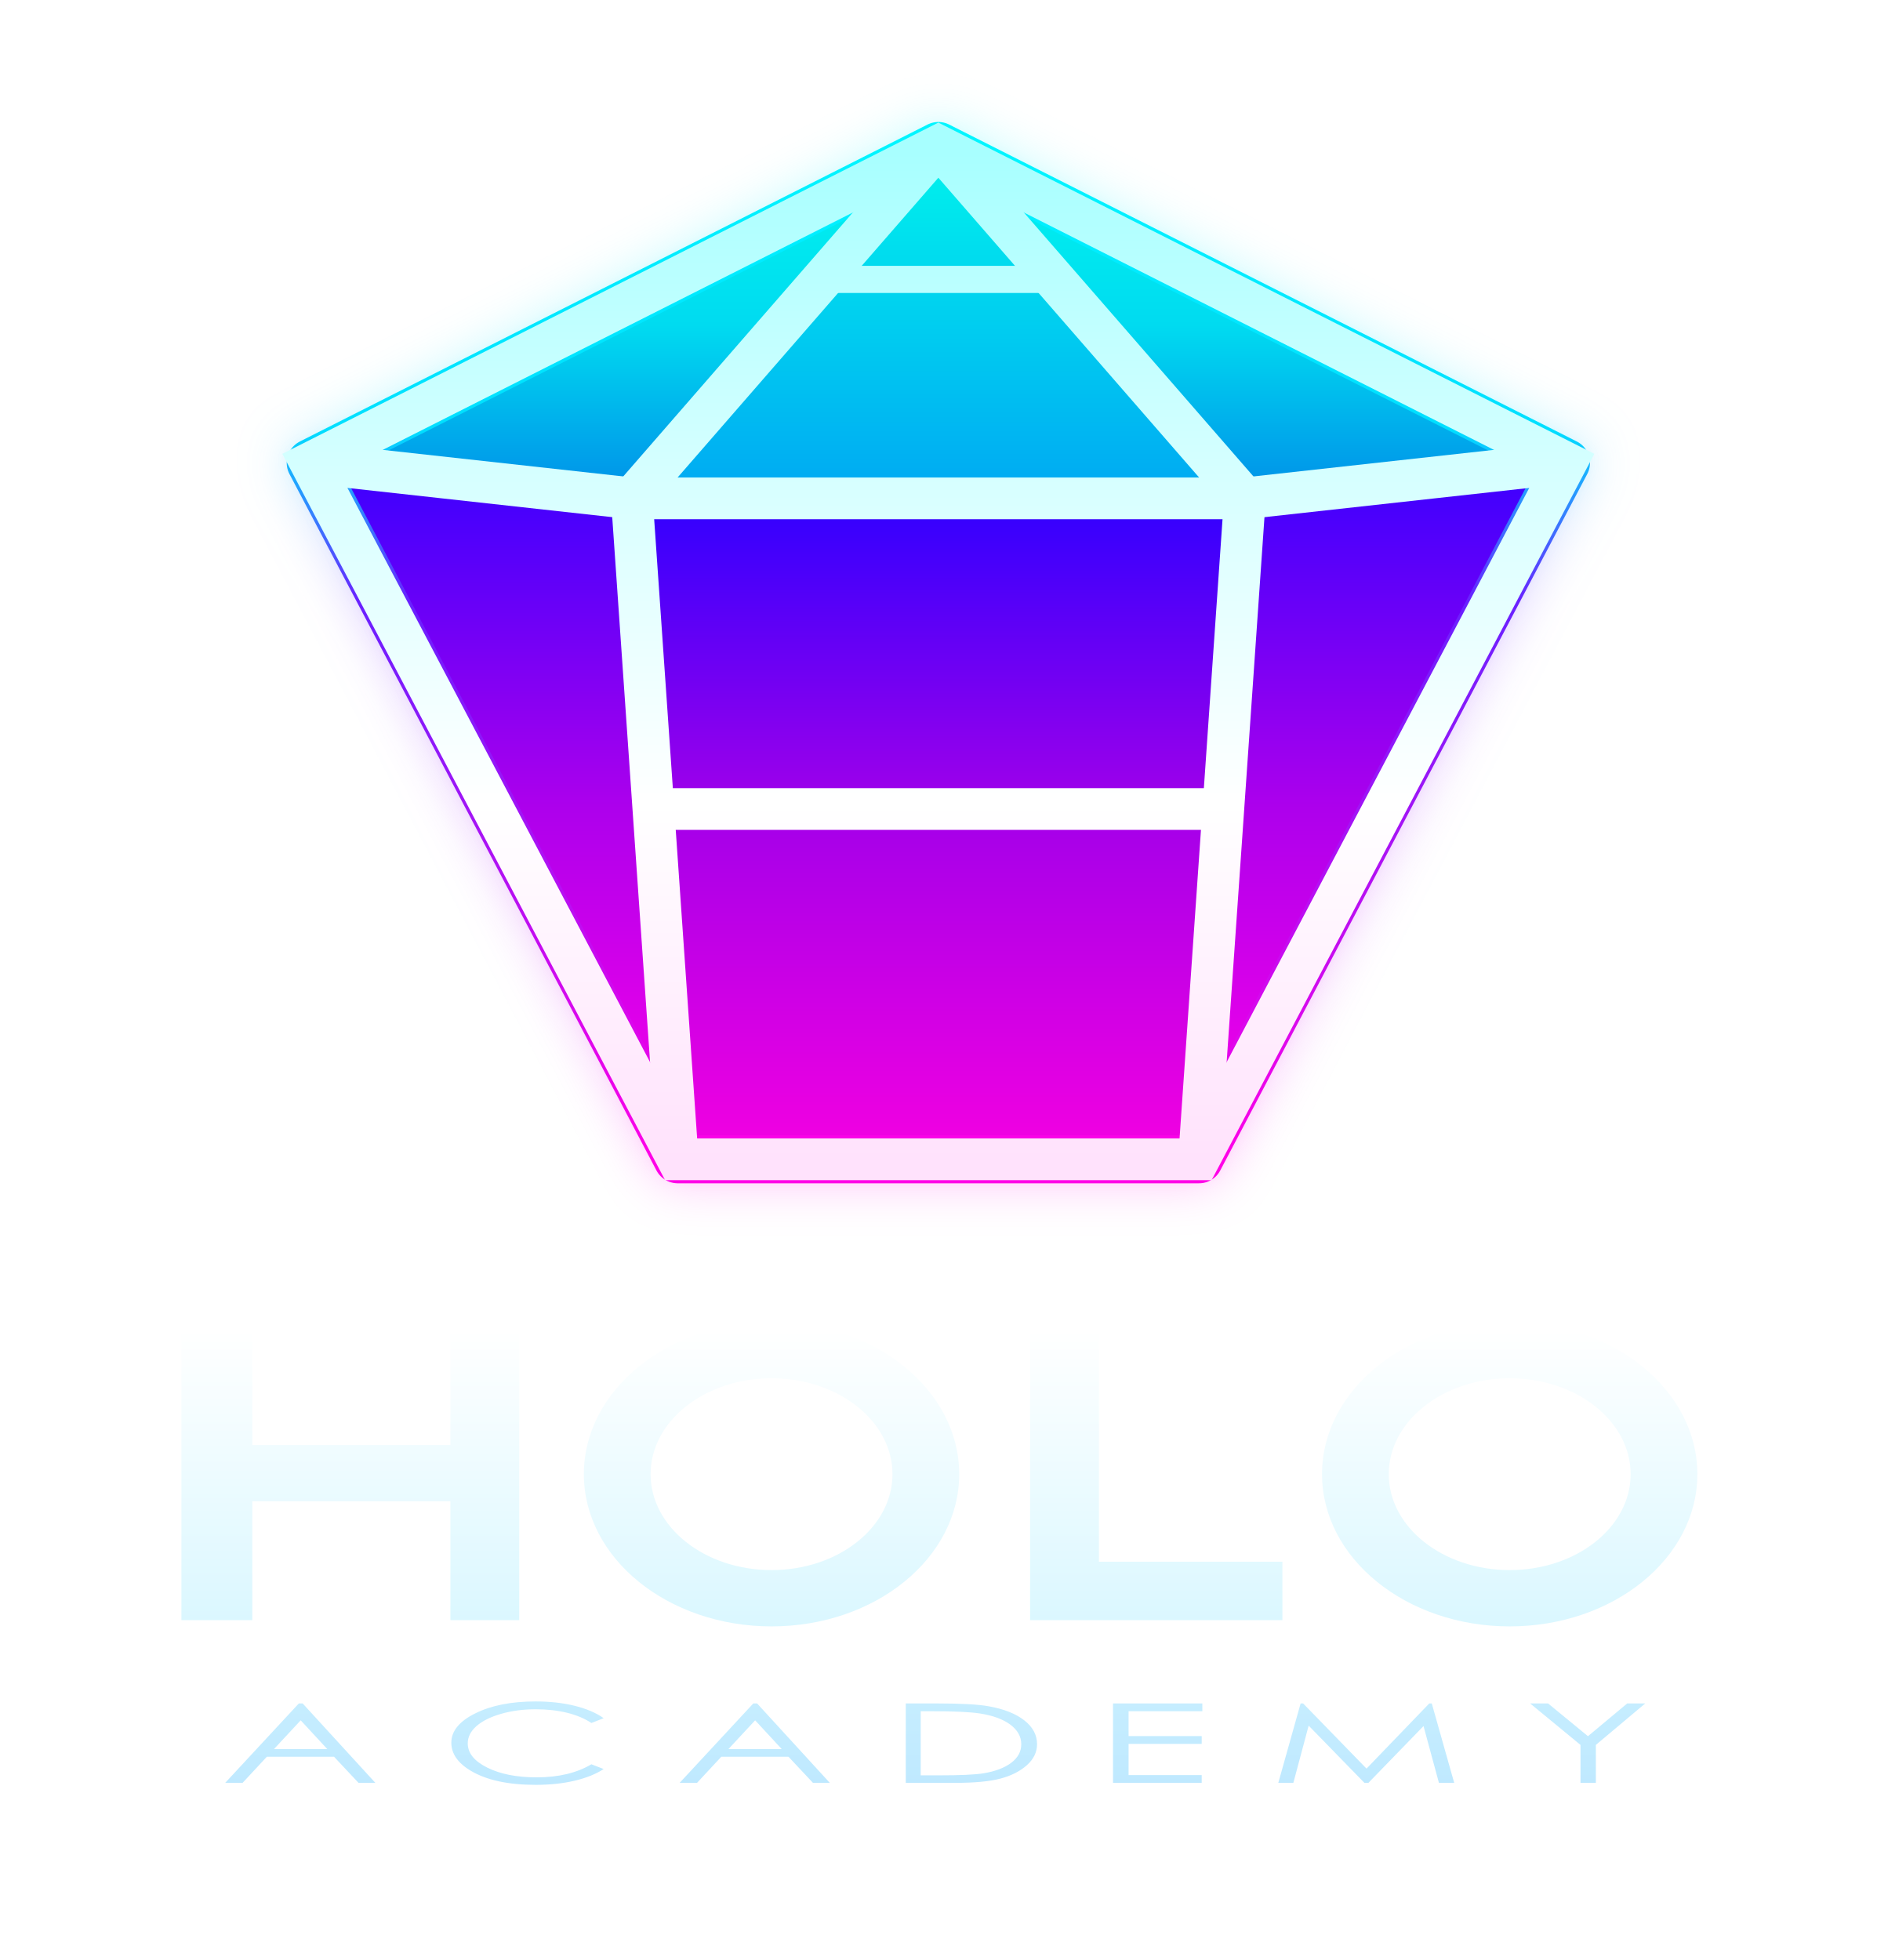
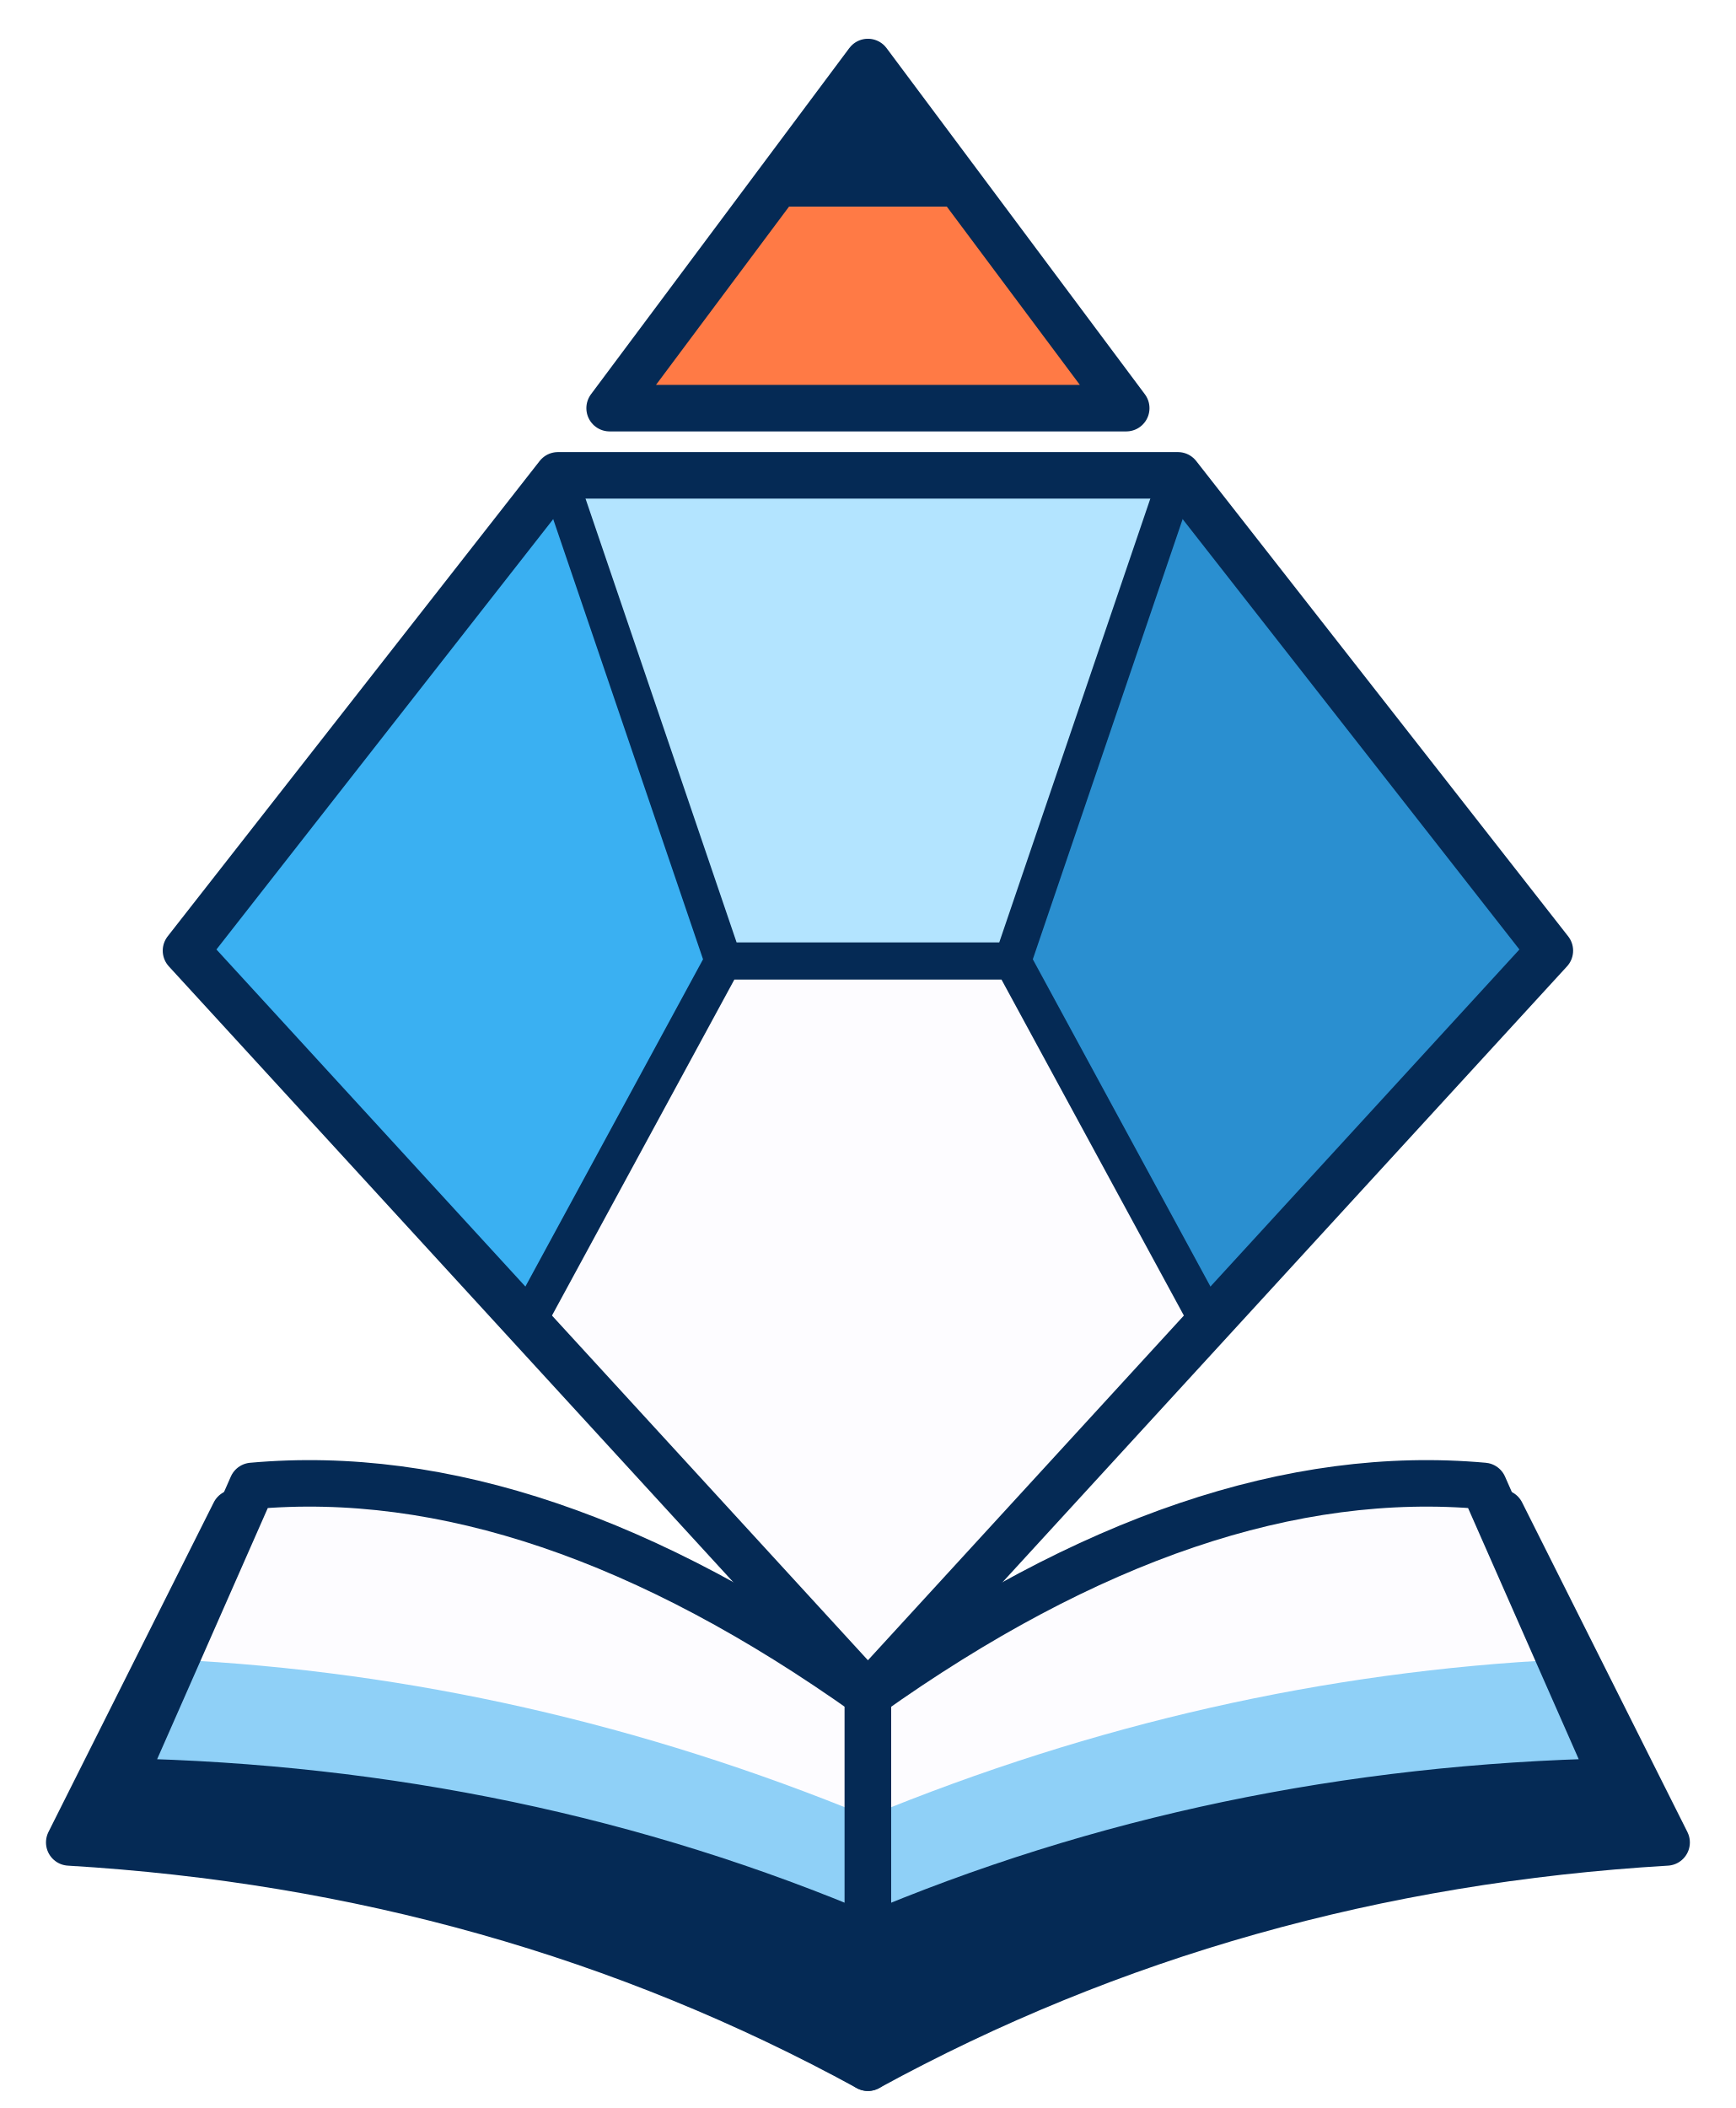
- <svg xmlns="http://www.w3.org/2000/svg" width="900" height="940" viewBox="177 177 900 940">
-   <defs>
-     <linearGradient id="wm" gradientUnits="userSpaceOnUse" x1="627" y1="815" x2="627" y2="1084">
-       <stop stop-color="#FFFFFF" />
-       <stop offset="0.6" stop-color="#D5F6FF" />
-       <stop offset="1" stop-color="#BFE9FF" />
-     </linearGradient>
-     <linearGradient id="top-center" gradientUnits="userSpaceOnUse" x1="627" y1="247" x2="627" y2="416">
-       <stop stop-color="#00F4EC" />
-       <stop offset="1" stop-color="#00A8F3" />
-     </linearGradient>
-     <linearGradient id="top-side" gradientUnits="userSpaceOnUse" x1="627" y1="250" x2="627" y2="416">
-       <stop stop-color="#00F5EE" />
-       <stop offset="0.5" stop-color="#00DBF0" />
-       <stop offset="1" stop-color="#008EE8" />
-     </linearGradient>
-     <linearGradient id="lower-center" gradientUnits="userSpaceOnUse" x1="627" y1="416" x2="627" y2="733">
-       <stop stop-color="#3000FF" />
-       <stop offset="0.48" stop-color="#A400E9" />
-       <stop offset="1" stop-color="#F400E1" />
-     </linearGradient>
-     <linearGradient id="lower-side" gradientUnits="userSpaceOnUse" x1="627" y1="399" x2="627" y2="733">
-       <stop stop-color="#3900FF" />
-       <stop offset="0.5" stop-color="#AE00EC" />
-       <stop offset="1" stop-color="#FE00E8" />
-     </linearGradient>
-     <linearGradient id="rails" gradientUnits="userSpaceOnUse" x1="627" y1="247" x2="627" y2="733">
-       <stop stop-color="#A7FFFF" />
-       <stop offset="0.32" stop-color="#D5FFFF" />
-       <stop offset="0.65" stop-color="#FFFFFF" />
-       <stop offset="1" stop-color="#FFE2FC" />
-     </linearGradient>
-     <linearGradient id="halo" gradientUnits="userSpaceOnUse" x1="627" y1="247" x2="627" y2="733">
-       <stop stop-color="#00F5FF" />
-       <stop offset="0.28" stop-color="#00DFFF" />
-       <stop offset="0.45" stop-color="#6920FF" />
-       <stop offset="1" stop-color="#FF00E7" />
-     </linearGradient>
-     <filter id="glow" x="250" y="170" width="760" height="640" filterUnits="userSpaceOnUse" color-interpolation-filters="sRGB">
-       <feGaussianBlur stdDeviation="12" />
-     </filter>
-     <filter id="glow-tight" x="250" y="170" width="760" height="640" filterUnits="userSpaceOnUse" color-interpolation-filters="sRGB">
-       <feGaussianBlur stdDeviation="4" />
-     </filter>
-   </defs>
-   <g id="crystal-glow" fill="none" stroke="url(#halo)">
-     <path d="M627 247 L326 399 L502 733 H752 L928 399 Z" stroke-width="20" opacity="0.25" filter="url(#glow)" />
-     <path d="M627 247 L326 399 L502 733 H752 L928 399 Z" stroke-width="12" opacity="0.3" filter="url(#glow-tight)" />
+ <svg xmlns="http://www.w3.org/2000/svg" viewBox="16 8 168 204">
+   <g stroke="#052A55" stroke-width="4.5" stroke-linejoin="round">
+     <path d="M100.0,180.4 Q68.1,156.0 38.7,154.4 L22.7,186.3 Q64.7,188.8 100.0,208.1 Z" fill="#052A55" />
+     <path d="M100.0,180.4 Q131.9,156.0 161.3,154.4 L177.3,186.3 Q135.3,188.8 100.0,208.1 Z" fill="#052A55" />
  </g>
-   <g id="filled-facets">
-     <path d="M627 247 L326 399 L480 416 Z M627 247 L928 399 L774 416 Z" fill="url(#top-side)" />
-     <path d="M627 247 L480 416 H774 Z" fill="url(#top-center)" />
-     <path d="M326 399 L480 416 L502 733 Z M928 399 L774 416 L752 733 Z" fill="url(#lower-side)" />
-     <path d="M480 416 H774 L752 733 H502 Z" fill="url(#lower-center)" />
+   <path d="M100.0,172.0 Q68.1,149.3 40.4,151.8 L27.8,180.4 Q66.4,181.2 100.0,195.5 Z" fill="#8FD0F7" />
+   <path d="M100.0,172.0 Q131.9,149.3 159.6,151.8 L172.2,180.4 Q133.6,181.2 100.0,195.5 Z" fill="#8FD0F7" />
+   <path d="M100.0,172.0 Q68.1,149.3 40.4,151.8 L32.8,168.6 Q67.2,170.3 100.0,183.8 Z" fill="#FDFCFF" />
+   <path d="M100.0,172.0 Q131.9,149.3 159.6,151.8 L167.2,168.6 Q132.8,170.3 100.0,183.8 Z" fill="#FDFCFF" />
+   <g stroke="#052A55" stroke-width="4.5" stroke-linejoin="round" fill="none">
+     <path d="M100.0,172.0 Q68.1,149.3 40.4,151.8 L27.8,180.4 Q66.4,181.2 100.0,195.5 Z" />
+     <path d="M100.0,172.0 Q131.9,149.3 159.6,151.8 L172.2,180.4 Q133.6,181.2 100.0,195.5 Z" />
  </g>
-   <path d="M627 247 L326 399 L502 733 H752 L928 399 Z" fill="none" stroke="url(#halo)" stroke-width="23" stroke-linejoin="round" />
-   <g id="crystal-rails" fill="none" stroke="url(#rails)" stroke-width="20" stroke-linejoin="miter" stroke-miterlimit="3">
-     <path d="M627 247 L326 399 L502 733 H752 L928 399 Z" />
-     <path d="M627 247 L480 416 L502 733 M627 247 L774 416 L752 733" />
-     <path d="M326 399 L480 416 H774 L928 399" />
-     <path d="M490.341 565 H763.659" />
-     <path d="M571.331 311 H682.669" stroke-width="13" />
-   </g>
-   <g id="wordmark" fill="url(#wm)">
-     <path d="M264 815 H298 V870 H393 V815 H426 V954 H393 V897 H298 V954 H264 Z" />
-     <path fill-rule="evenodd" d="M457 884 A90 73 0 1 0 637 884 A90 73 0 1 0 457 884 Z M489 884 A58 46 0 1 0 605 884 A58 46 0 1 0 489 884 Z" />
-     <path d="M671 815 H704 V926 H792 V954 H671 Z" />
-     <path fill-rule="evenodd" d="M811 884 A90 73 0 1 0 991 884 A90 73 0 1 0 811 884 Z M843 884 A58 46 0 1 0 959 884 A58 46 0 1 0 843 884 Z" />
-     <path transform="translate(285 993) scale(1.319767 1.176471) translate(-142 -1050)" d="M170.147 1050.814 L196.562 1083.186 L190.449 1083.186 L181.541 1072.535 L157.139 1072.535 L148.315 1083.186 L142 1083.186 L168.761 1050.814 Z M169.433 1057.692 L159.727 1069.41 L179.093 1069.41 Z M279.533 1056.822 L275.066 1058.781 C272.602 1056.947 269.643 1055.557 266.191 1054.61 C262.738 1053.664 258.945 1053.191 254.812 1053.191 C250.294 1053.191 246.11 1053.811 242.26 1055.05 C238.409 1056.29 235.425 1057.955 233.307 1060.046 C231.19 1062.137 230.131 1064.488 230.131 1067.099 C230.131 1071.046 232.499 1074.339 237.235 1076.98 C241.971 1079.621 247.946 1080.941 255.159 1080.941 C263.091 1080.941 269.727 1079.166 275.066 1075.616 L279.533 1077.552 C276.709 1079.606 273.186 1081.194 268.963 1082.317 C264.74 1083.439 260.023 1084 254.812 1084 C244.904 1084 237.087 1082.115 231.363 1078.344 C226.562 1075.161 224.162 1071.317 224.162 1066.813 C224.162 1062.074 227.069 1058.087 232.884 1054.852 C238.698 1051.617 245.982 1050 254.735 1050 C260.023 1050 264.798 1050.598 269.059 1051.794 C273.321 1052.989 276.812 1054.665 279.533 1056.822 Z M335.281 1050.814 L361.695 1083.186 L355.582 1083.186 L346.674 1072.535 L322.272 1072.535 L313.448 1083.186 L307.133 1083.186 L333.894 1050.814 Z M334.566 1057.692 L324.86 1069.41 L344.226 1069.41 Z M389.296 1083.186 L389.296 1050.814 L401.04 1050.814 C409.511 1050.814 415.659 1051.203 419.484 1051.981 C424.977 1053.081 429.27 1054.988 432.364 1057.702 C435.457 1060.416 437.003 1063.651 437.003 1067.407 C437.003 1070.649 435.778 1073.503 433.326 1075.968 C430.875 1078.432 427.692 1080.252 423.777 1081.425 C419.862 1082.599 414.375 1083.186 407.316 1083.186 Z M394.725 1080.127 L401.271 1080.127 C409.1 1080.127 414.529 1079.848 417.558 1079.291 C421.82 1078.5 425.17 1077.074 427.608 1075.015 C430.047 1072.955 431.266 1070.437 431.266 1067.462 C431.266 1064.339 429.944 1061.672 427.3 1059.458 C424.656 1057.245 420.972 1055.728 416.249 1054.907 C412.707 1054.291 406.867 1053.983 398.729 1053.983 L394.725 1053.983 Z M464.604 1050.814 L497.064 1050.814 L497.064 1053.983 L470.264 1053.983 L470.264 1064.128 L496.833 1064.128 L496.833 1067.297 L470.264 1067.297 L470.264 1080.017 L496.833 1080.017 L496.833 1083.186 L464.604 1083.186 Z M524.664 1083.186 L532.773 1050.814 L533.693 1050.814 L556.72 1077.376 L579.525 1050.814 L580.432 1050.814 L588.583 1083.186 L583.032 1083.186 L577.436 1060.035 L557.409 1083.186 L555.962 1083.186 L535.696 1059.859 L530.132 1083.186 Z M616.183 1050.814 L622.696 1050.814 L637.19 1064.165 L651.454 1050.814 L658 1050.814 L640.057 1067.715 L640.057 1083.186 L634.473 1083.186 L634.473 1067.715 Z " />
-   </g>
+   <polygon points="89.5,28 110.5,28 125,47.5 75,47.5" fill="#FF7A45" />
+   <polygon points="100,14 110.5,28 89.5,28" fill="#052A55" />
+   <polygon points="100,14 125,47.5 75,47.5" fill="none" stroke="#052A55" stroke-width="4.5" stroke-linejoin="round" />
+   <polygon points="70,54 86,101 67,136 34,100" fill="#3AB0F2" />
+   <polygon points="130,54 114,101 133,136 166,100" fill="#2A8FD0" />
+   <polygon points="70,54 130,54 114,101 86,101" fill="#B3E4FF" />
+   <polygon points="86,101 114,101 133,136 100,172 67,136" fill="#FDFCFF" />
+   <path d="M70,54 L86,101 L67,136 M130,54 L114,101 L133,136 M86,101 H114" fill="none" stroke="#052A55" stroke-width="3.6" stroke-linejoin="round" stroke-linecap="round" />
+   <polygon points="70,54 130,54 166,100 100,172 34,100" fill="none" stroke="#052A55" stroke-width="4.5" stroke-linejoin="round" />
</svg>
